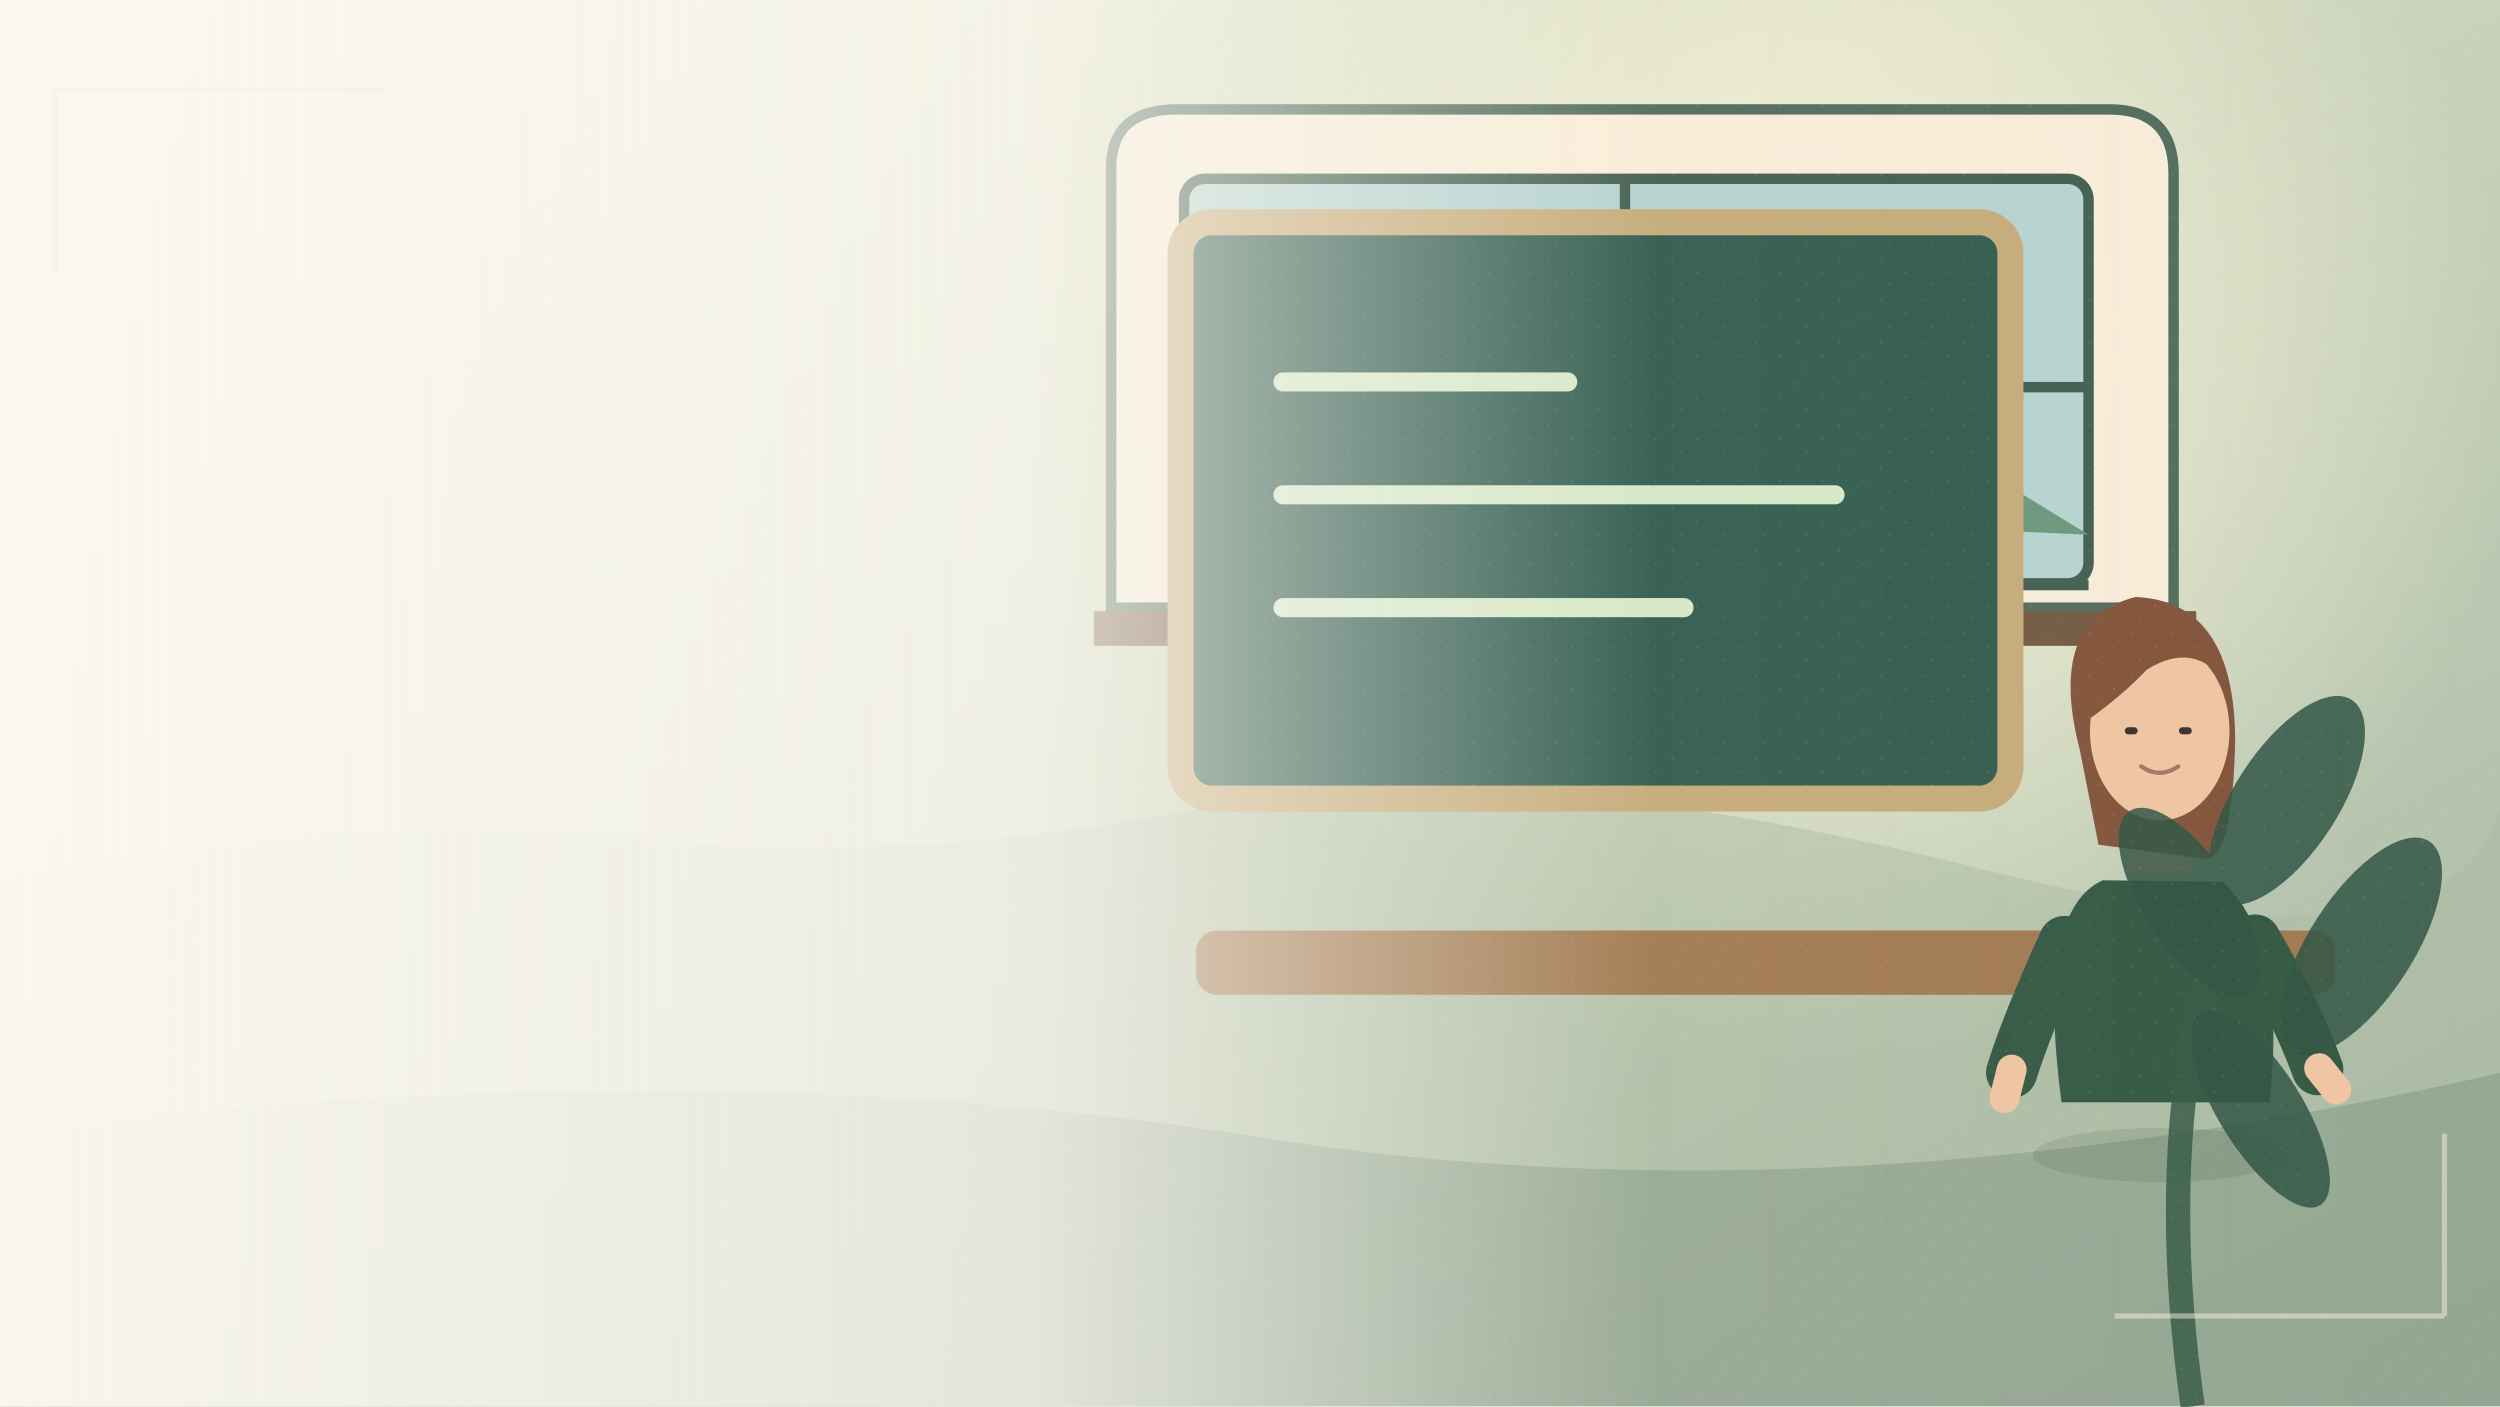
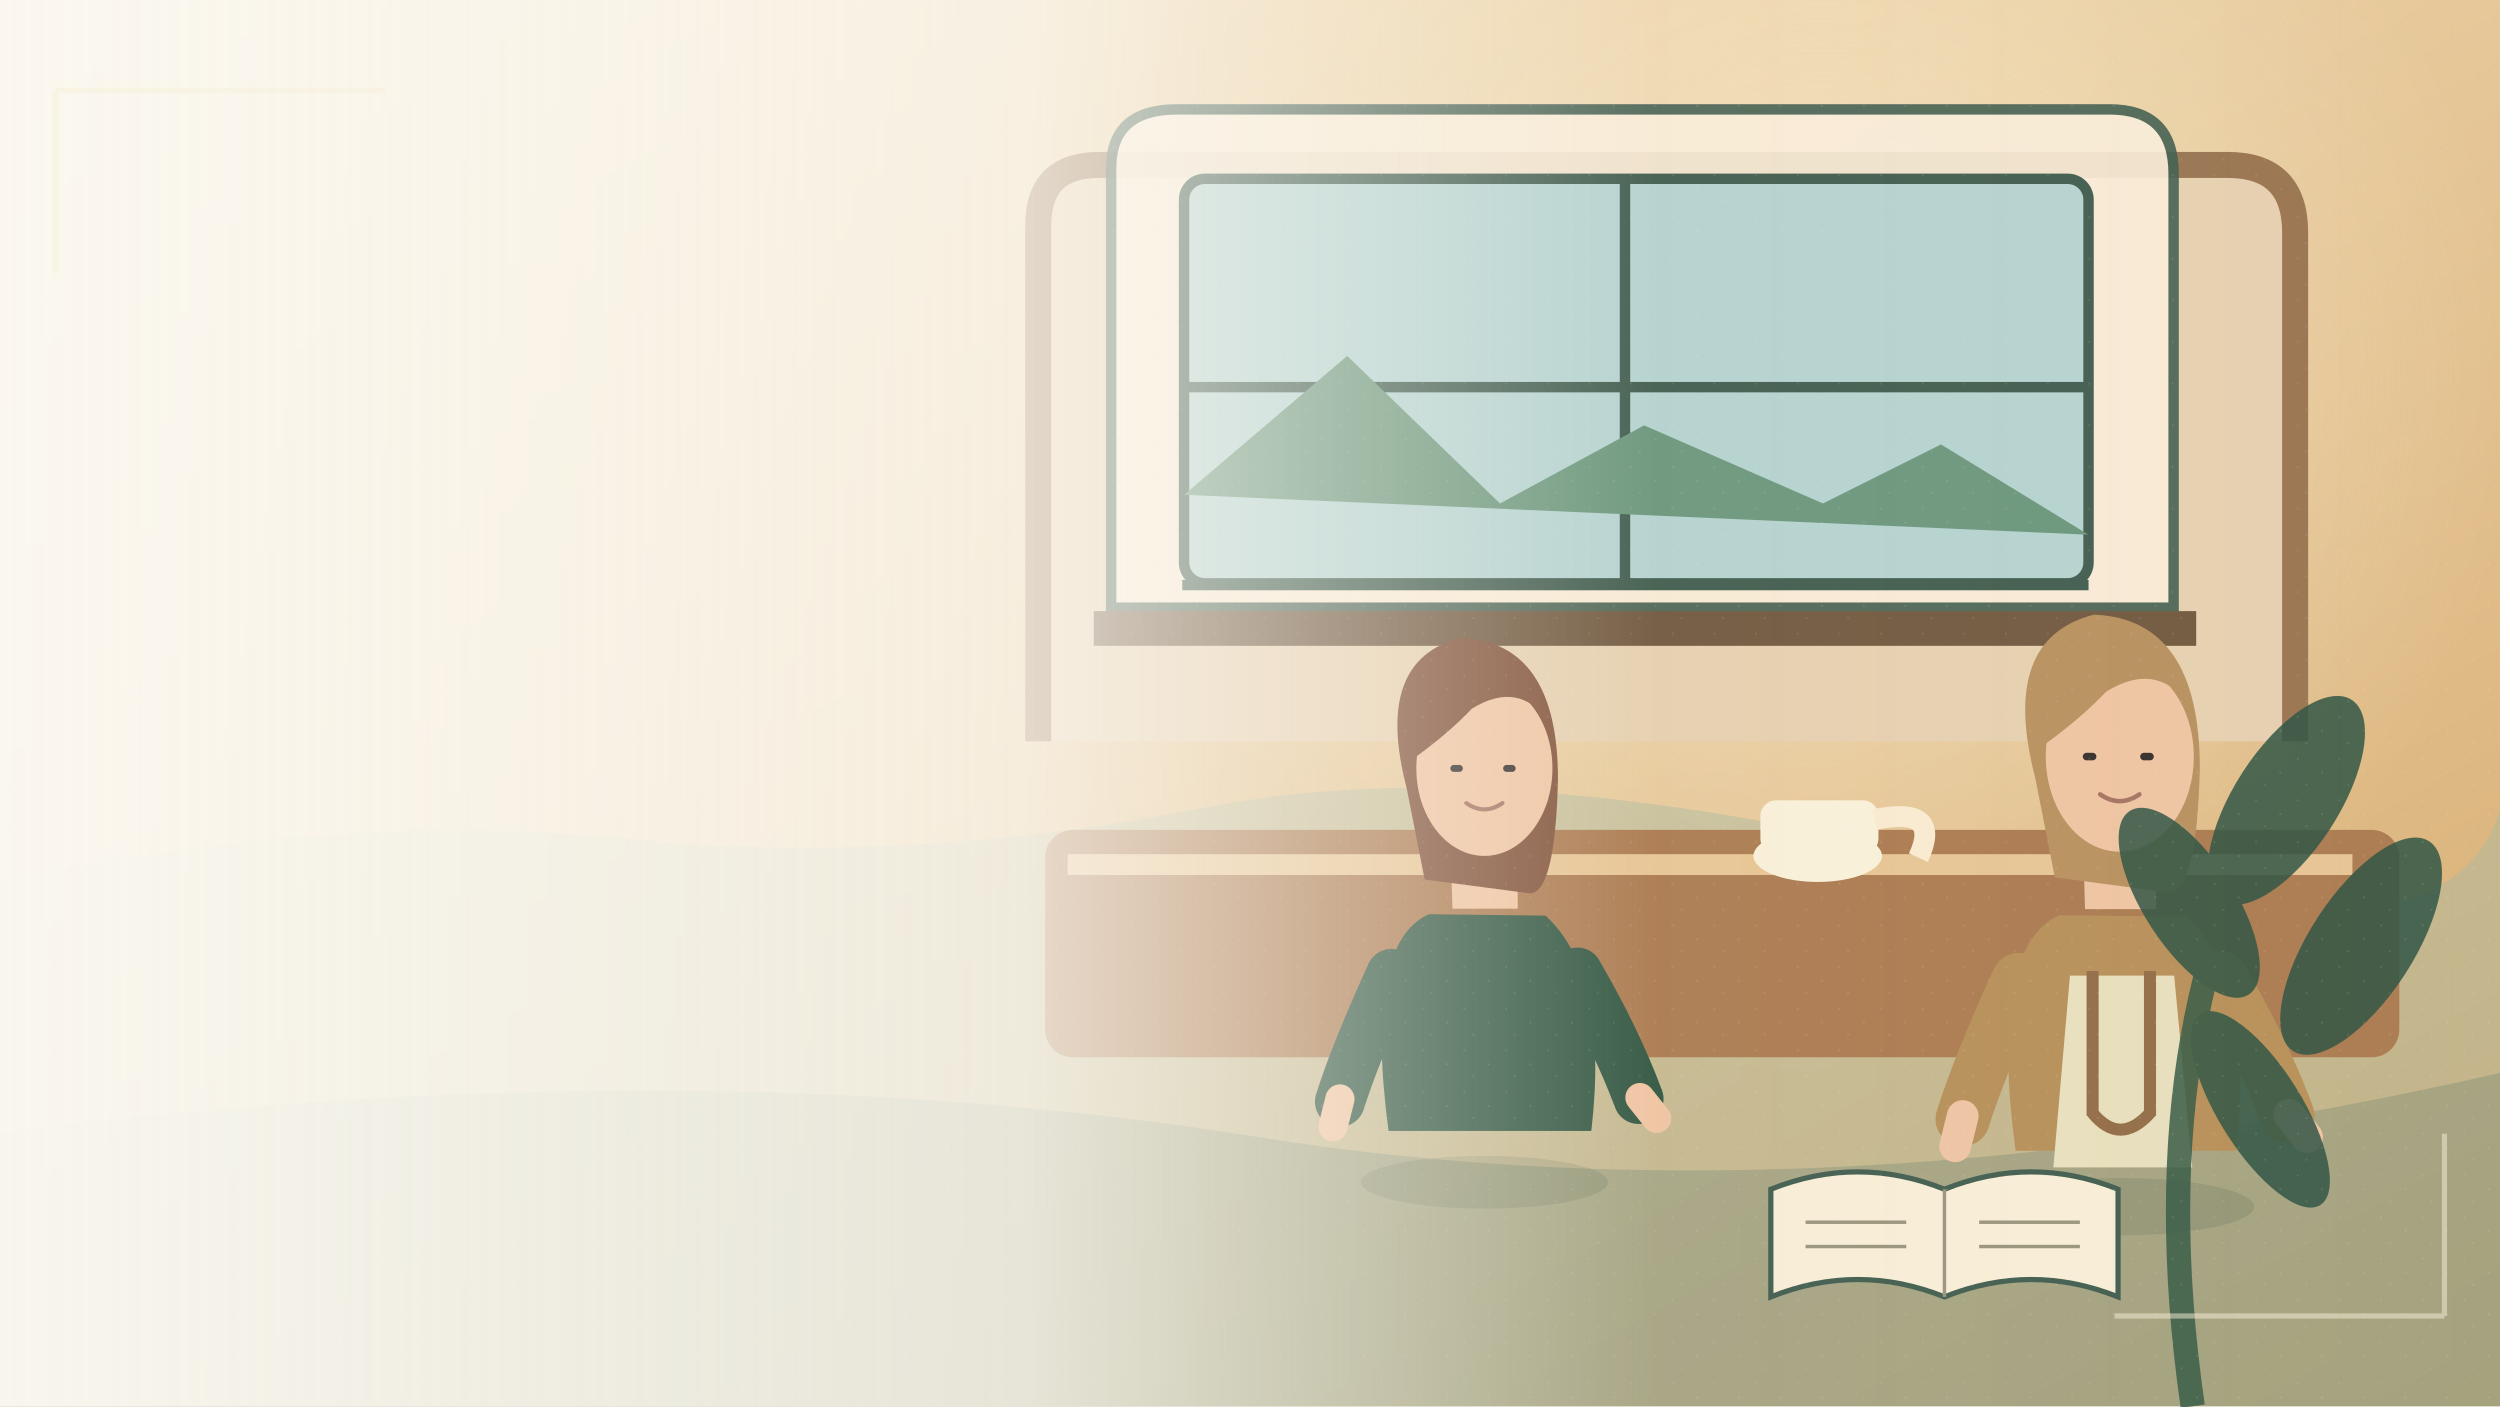
- <svg xmlns="http://www.w3.org/2000/svg" width="1440" height="810" viewBox="0 0 1440 810" role="img" aria-label="Авторская векторная иллюстрация: Курсы английского">
+ <svg xmlns="http://www.w3.org/2000/svg" width="1440" height="810" viewBox="0 0 1440 810" role="img" aria-label="Авторская векторная иллюстрация: Курсы английского: разговор об уроках в кафе вечером">
  <defs>
    <linearGradient id="sky" x1="0" y1="0" x2="1" y2="1">
-       <stop stop-color="#ecedcd" />
-       <stop offset="1" stop-color="#a6b8a5" />
+       <stop stop-color="#f5e4c3" />
+       <stop offset="1" stop-color="#d7ab6f" />
    </linearGradient>
    <radialGradient id="sun">
-       <stop stop-color="#fff9df" stop-opacity=".9" />
+       <stop stop-color="#fff9df" stop-opacity=".48" />
      <stop offset="1" stop-color="#fff9df" stop-opacity="0" />
    </radialGradient>
    <linearGradient id="veil">
      <stop stop-color="#fbf8f1" stop-opacity=".97" />
      <stop offset=".41" stop-color="#fbf8f1" stop-opacity=".76" />
      <stop offset=".66" stop-color="#fbf8f1" stop-opacity=".03" />
      <stop offset="1" stop-color="#fbf8f1" stop-opacity="0" />
    </linearGradient>
    <pattern id="grain" width="24" height="24" patternUnits="userSpaceOnUse">
      <path d="M3 5h1M17 13h1M8 20h1" stroke="#faf3e3" stroke-opacity=".25" />
    </pattern>
  </defs>
  <rect width="1440" height="810" fill="url(#sky)" />
  <circle cx="1050" cy="220" r="400" fill="url(#sun)" />
  <path d="M0 507Q196 467 360 483T695 465T1139 500T1440 466V810H0Z" fill="#aab8a0" opacity=".47" />
  <path d="M0 652Q400 603 725 655T1440 618V810H0Z" fill="#607d6a" opacity=".30" />
+   <path d="M598 427V130q0-35 35-35h650q39 0 39 39v293" fill="#e6d0b0" stroke="#9b7754" stroke-width="15" />
  <g stroke="#456052" stroke-width="6">
    <path d="M640 350L640 97Q640 63 678 63H1215Q1252 63 1252 100V350Z" fill="#f9edd9" opacity=".9" />
    <rect x="682" y="103" width="521" height="233" rx="12" fill="#b6d3d0" />
    <path d="M936 105v231M681 223h521" fill="none" />
    <path d="M682 285l94-80 88 85 83-45 103 45 68-34 85 52" fill="#6e987e" stroke="none" />
    <path d="M681 337h522" fill="none" />
  </g>
  <path d="M630 362h635" stroke="#745c43" stroke-width="20" />
-   <rect x="680" y="128" width="478" height="332" rx="18" fill="#345e51" stroke="#c6ac7b" stroke-width="15" />
-   <g stroke="#d6e8c8" stroke-width="11" fill="none" stroke-linecap="round">
-     <path d="M739 220h164m-164 65h318m-318 65h231" />
+   <rect x="602" y="478" width="780" height="131" rx="16" fill="#ad7d53" />
+   <path d="M615 498h740" stroke="#e7c595" stroke-width="12" />
+   <g fill="#f9f0d9">
+     <ellipse cx="1047" cy="493" rx="37" ry="15" />
+     <rect x="1014" y="461" width="68" height="31" rx="9" />
+     <path d="M1080 472q39-8 25 22" fill="none" stroke="#f8ebd0" stroke-width="12" />
  </g>
-   <rect x="689" y="536" width="656" height="37" rx="12" fill="#a27b52" />
-   <g transform="translate(1244 489) scale(0.82)">
+   <g transform="translate(1221 508) scale(0.87)">
+     <ellipse cx="0" cy="215" rx="89" ry="19" fill="#243b2d" opacity=".12" />
+     <path d="M-69 178Q-87 43-40 22L44 23Q90 65 77 178Z" fill="#b8915b" />
+     <path d="M-67 65Q-93 122-104 157" stroke="#b8915b" stroke-width="36" stroke-linecap="round" fill="none" />
+     <path d="M67 64Q95 112 111 155" stroke="#b8915b" stroke-width="36" stroke-linecap="round" fill="none" />
+     <path d="M-104 155l-5 20M112 154l12 15" stroke="#efc5a3" stroke-width="21" stroke-linecap="round" />
+     <path d="M-23 18L-24-15L24-15L24 18" fill="#efc5a3" />
+     <path d="M-56-69Q-80-161-17-177Q53-174 53-75Q51 6 33 7L-43-3Z" fill="#b99261" />
+     <ellipse cx="0" cy="-83" rx="49" ry="63" fill="#efc5a3" />
+     <path d="M-54-88Q-52-165 6-161Q43-158 47-116Q25-147-9-126Q-27-107-54-88" fill="#b99261" />
+     <path d="M-22-83h4m34 0h4" stroke="#3b332f" stroke-width="5" stroke-linecap="round" />
+     <path d="M-13-58Q0-49 13-58" stroke="#a77664" stroke-width="3" fill="none" stroke-linecap="round" />
+     <path d="M-33 62L36 62L48 189L-44 189Z" fill="#e8dfbd" />
+     <path d="M-18 59L-18 153Q0 175 20 153L20 59" fill="none" stroke="#946f4a" stroke-width="8" />
+   </g>
+   <g transform="translate(855 509) scale(0.8)">
    <ellipse cx="0" cy="215" rx="89" ry="19" fill="#243b2d" opacity=".12" />
    <path d="M-69 178Q-87 43-40 22L44 23Q90 65 77 178Z" fill="#365a45" />
    <path d="M-67 65Q-93 122-104 157" stroke="#365a45" stroke-width="36" stroke-linecap="round" fill="none" />
    <path d="M67 64Q95 112 111 155" stroke="#365a45" stroke-width="36" stroke-linecap="round" fill="none" />
    <path d="M-104 155l-5 20M112 154l12 15" stroke="#efc5a3" stroke-width="21" stroke-linecap="round" />
    <path d="M-23 18L-24-15L24-15L24 18" fill="#efc5a3" />
    <path d="M-56-69Q-80-161-17-177Q53-174 53-75Q51 6 33 7L-43-3Z" fill="#84553d" />
    <ellipse cx="0" cy="-83" rx="49" ry="63" fill="#efc5a3" />
    <path d="M-54-88Q-52-165 6-161Q43-158 47-116Q25-147-9-126Q-27-107-54-88" fill="#84553d" />
    <path d="M-22-83h4m34 0h4" stroke="#3b332f" stroke-width="5" stroke-linecap="round" />
    <path d="M-13-58Q0-49 13-58" stroke="#a77664" stroke-width="3" fill="none" stroke-linecap="round" />
  </g>
  <g fill="#315645" opacity=".85">
    <path d="M1263 810C1240 650 1265 530 1325 434" stroke="#385c47" stroke-width="14" fill="none" />
    <ellipse cx="1317" cy="461" rx="30" ry="69" transform="rotate(33 1317 461)" />
    <ellipse cx="1261" cy="520" rx="26" ry="63" transform="rotate(-33 1261 520)" />
    <ellipse cx="1360" cy="545" rx="30" ry="72" transform="rotate(33 1360 545)" />
    <ellipse cx="1302" cy="639" rx="24" ry="65" transform="rotate(-32 1302 639)" />
  </g>
+   <path d="M1020 685q50-20 100 0q50-20 100 0v62q-50-20-100 0q-50-20-100 0z" fill="#f8eed6" stroke="#456052" stroke-width="3" />
+   <path d="M1120 685v62m-80-43h58m-58 14h58m42-14h58m-58 14h58" stroke="#9c957e" stroke-width="2" />
  <path d="M0 0h1440v810H0z" fill="url(#grain)" opacity=".5" />
  <path d="M0 0h1440v810H0z" fill="url(#veil)" />
  <path d="M32 52h190M32 52v105M1408 758h-190M1408 758v-105" fill="none" stroke="#f8f0da" stroke-opacity=".5" stroke-width="3" />
</svg>
